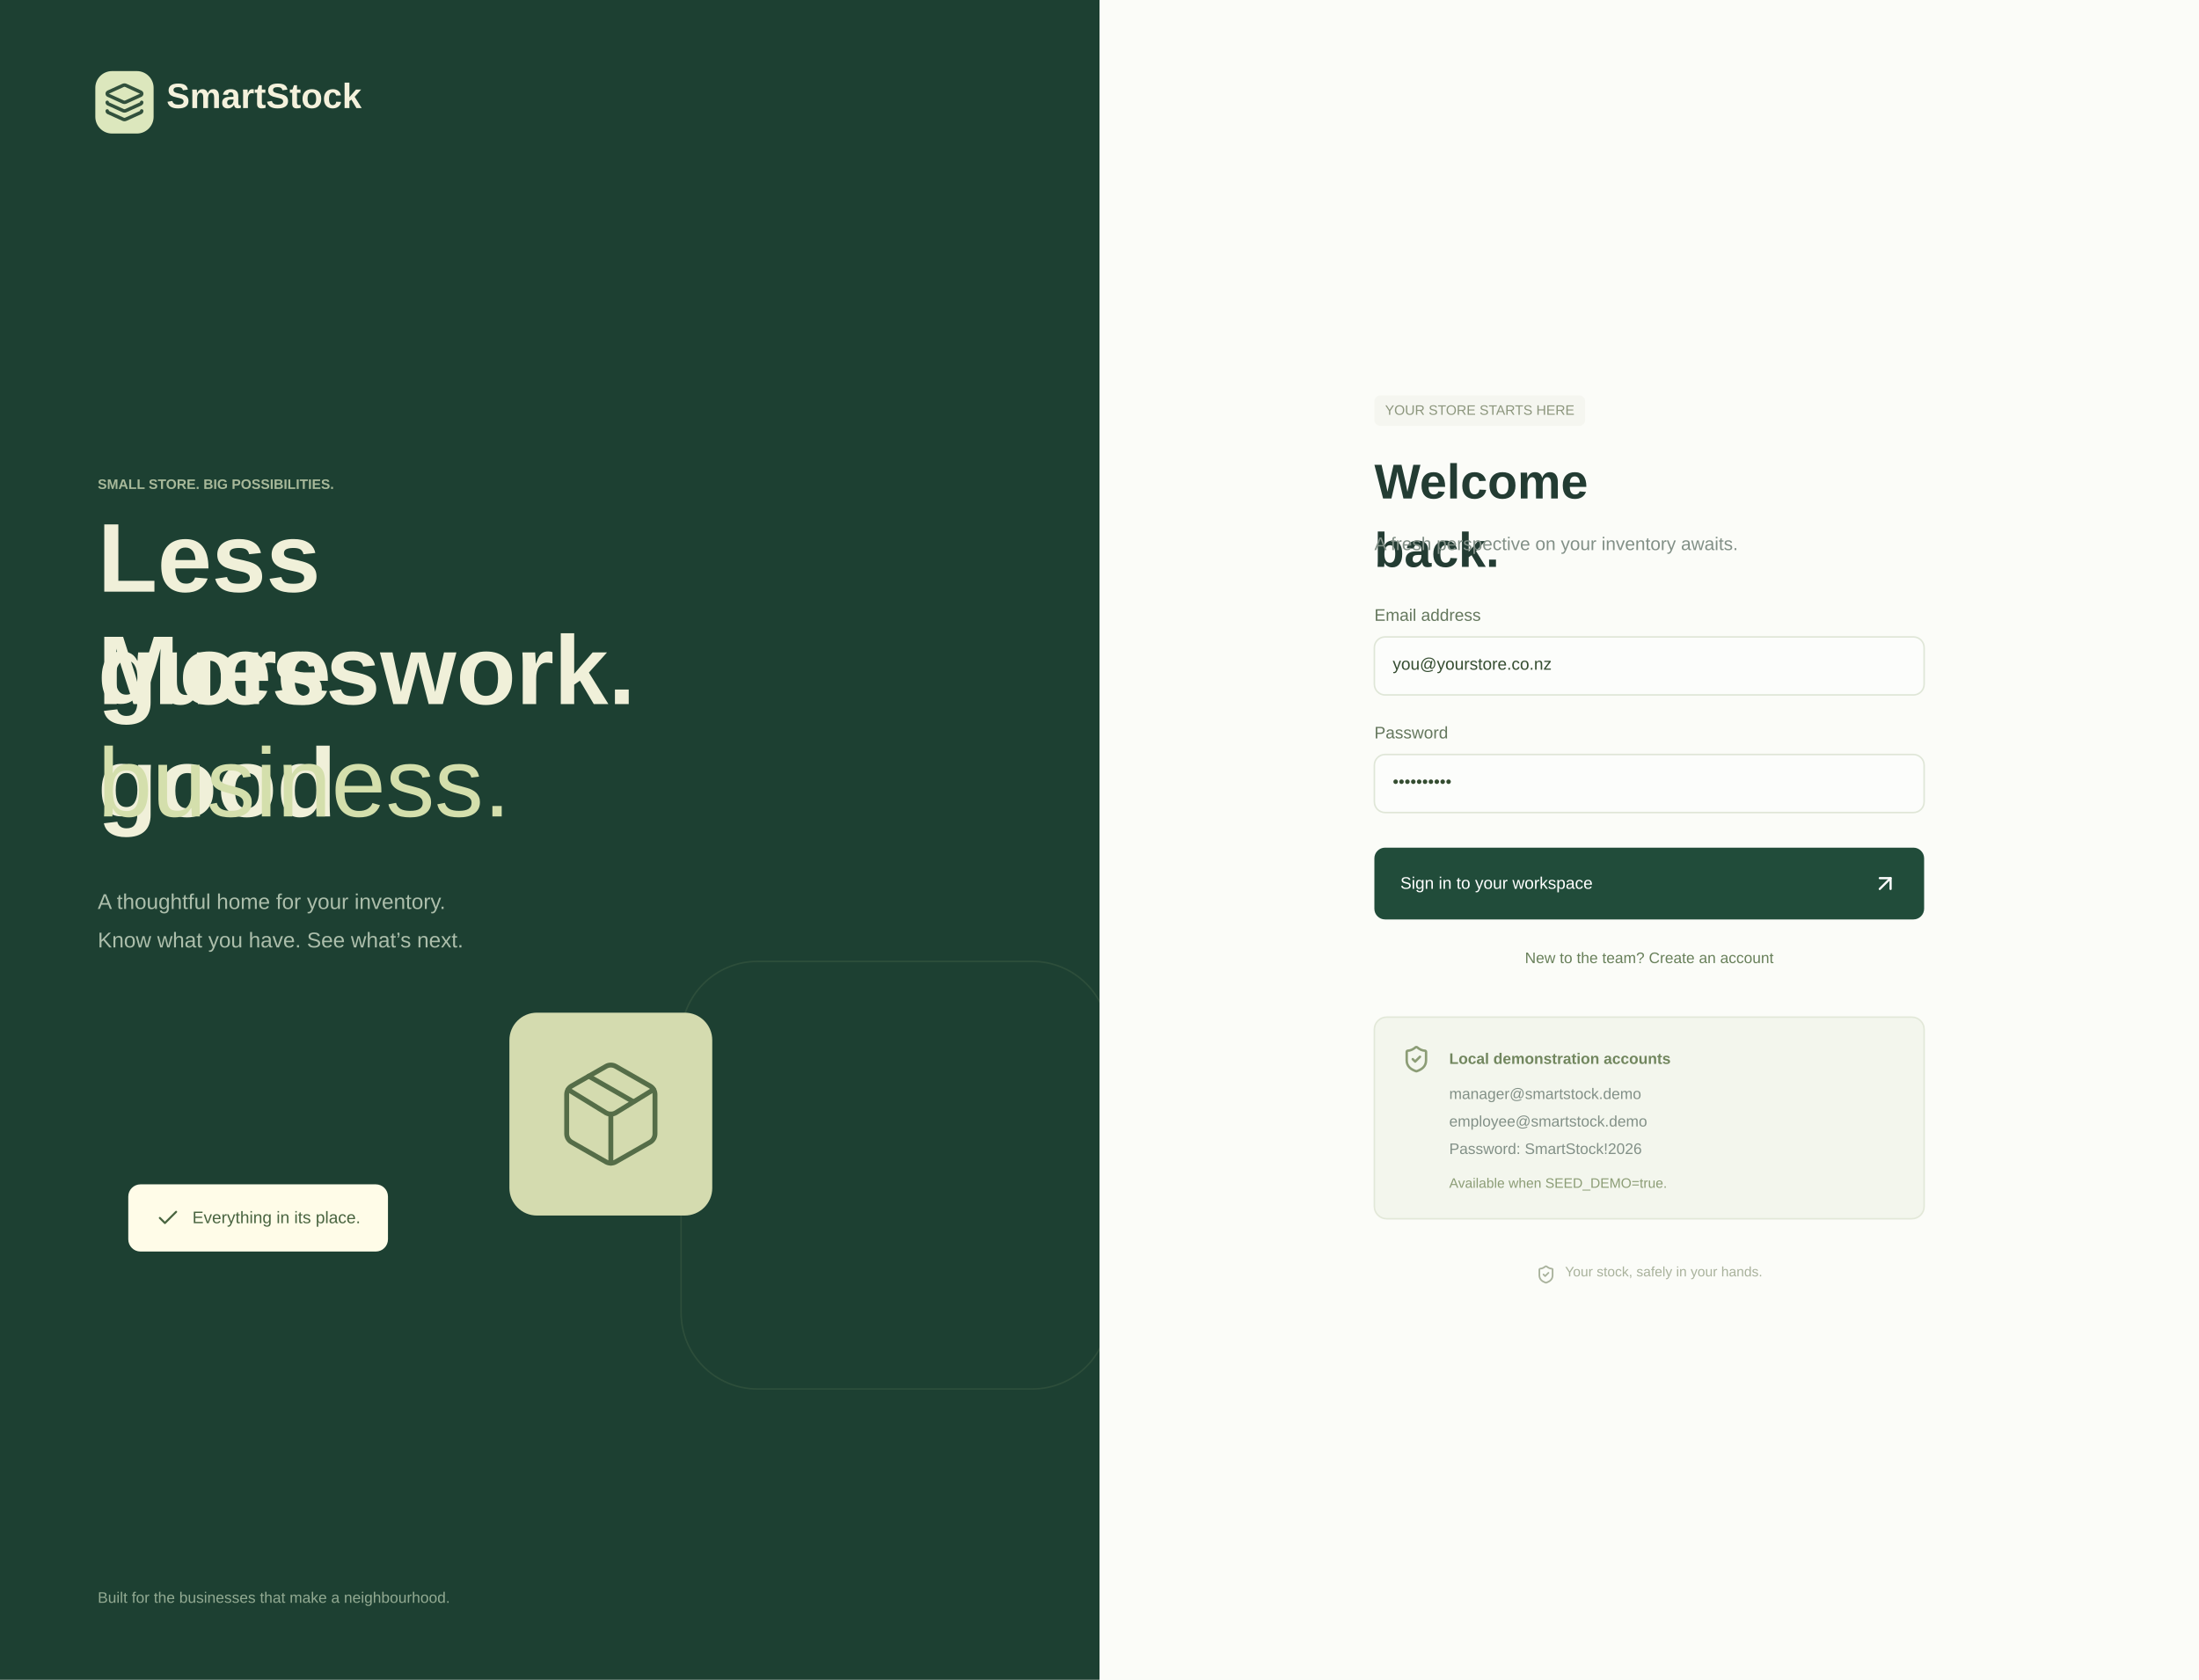
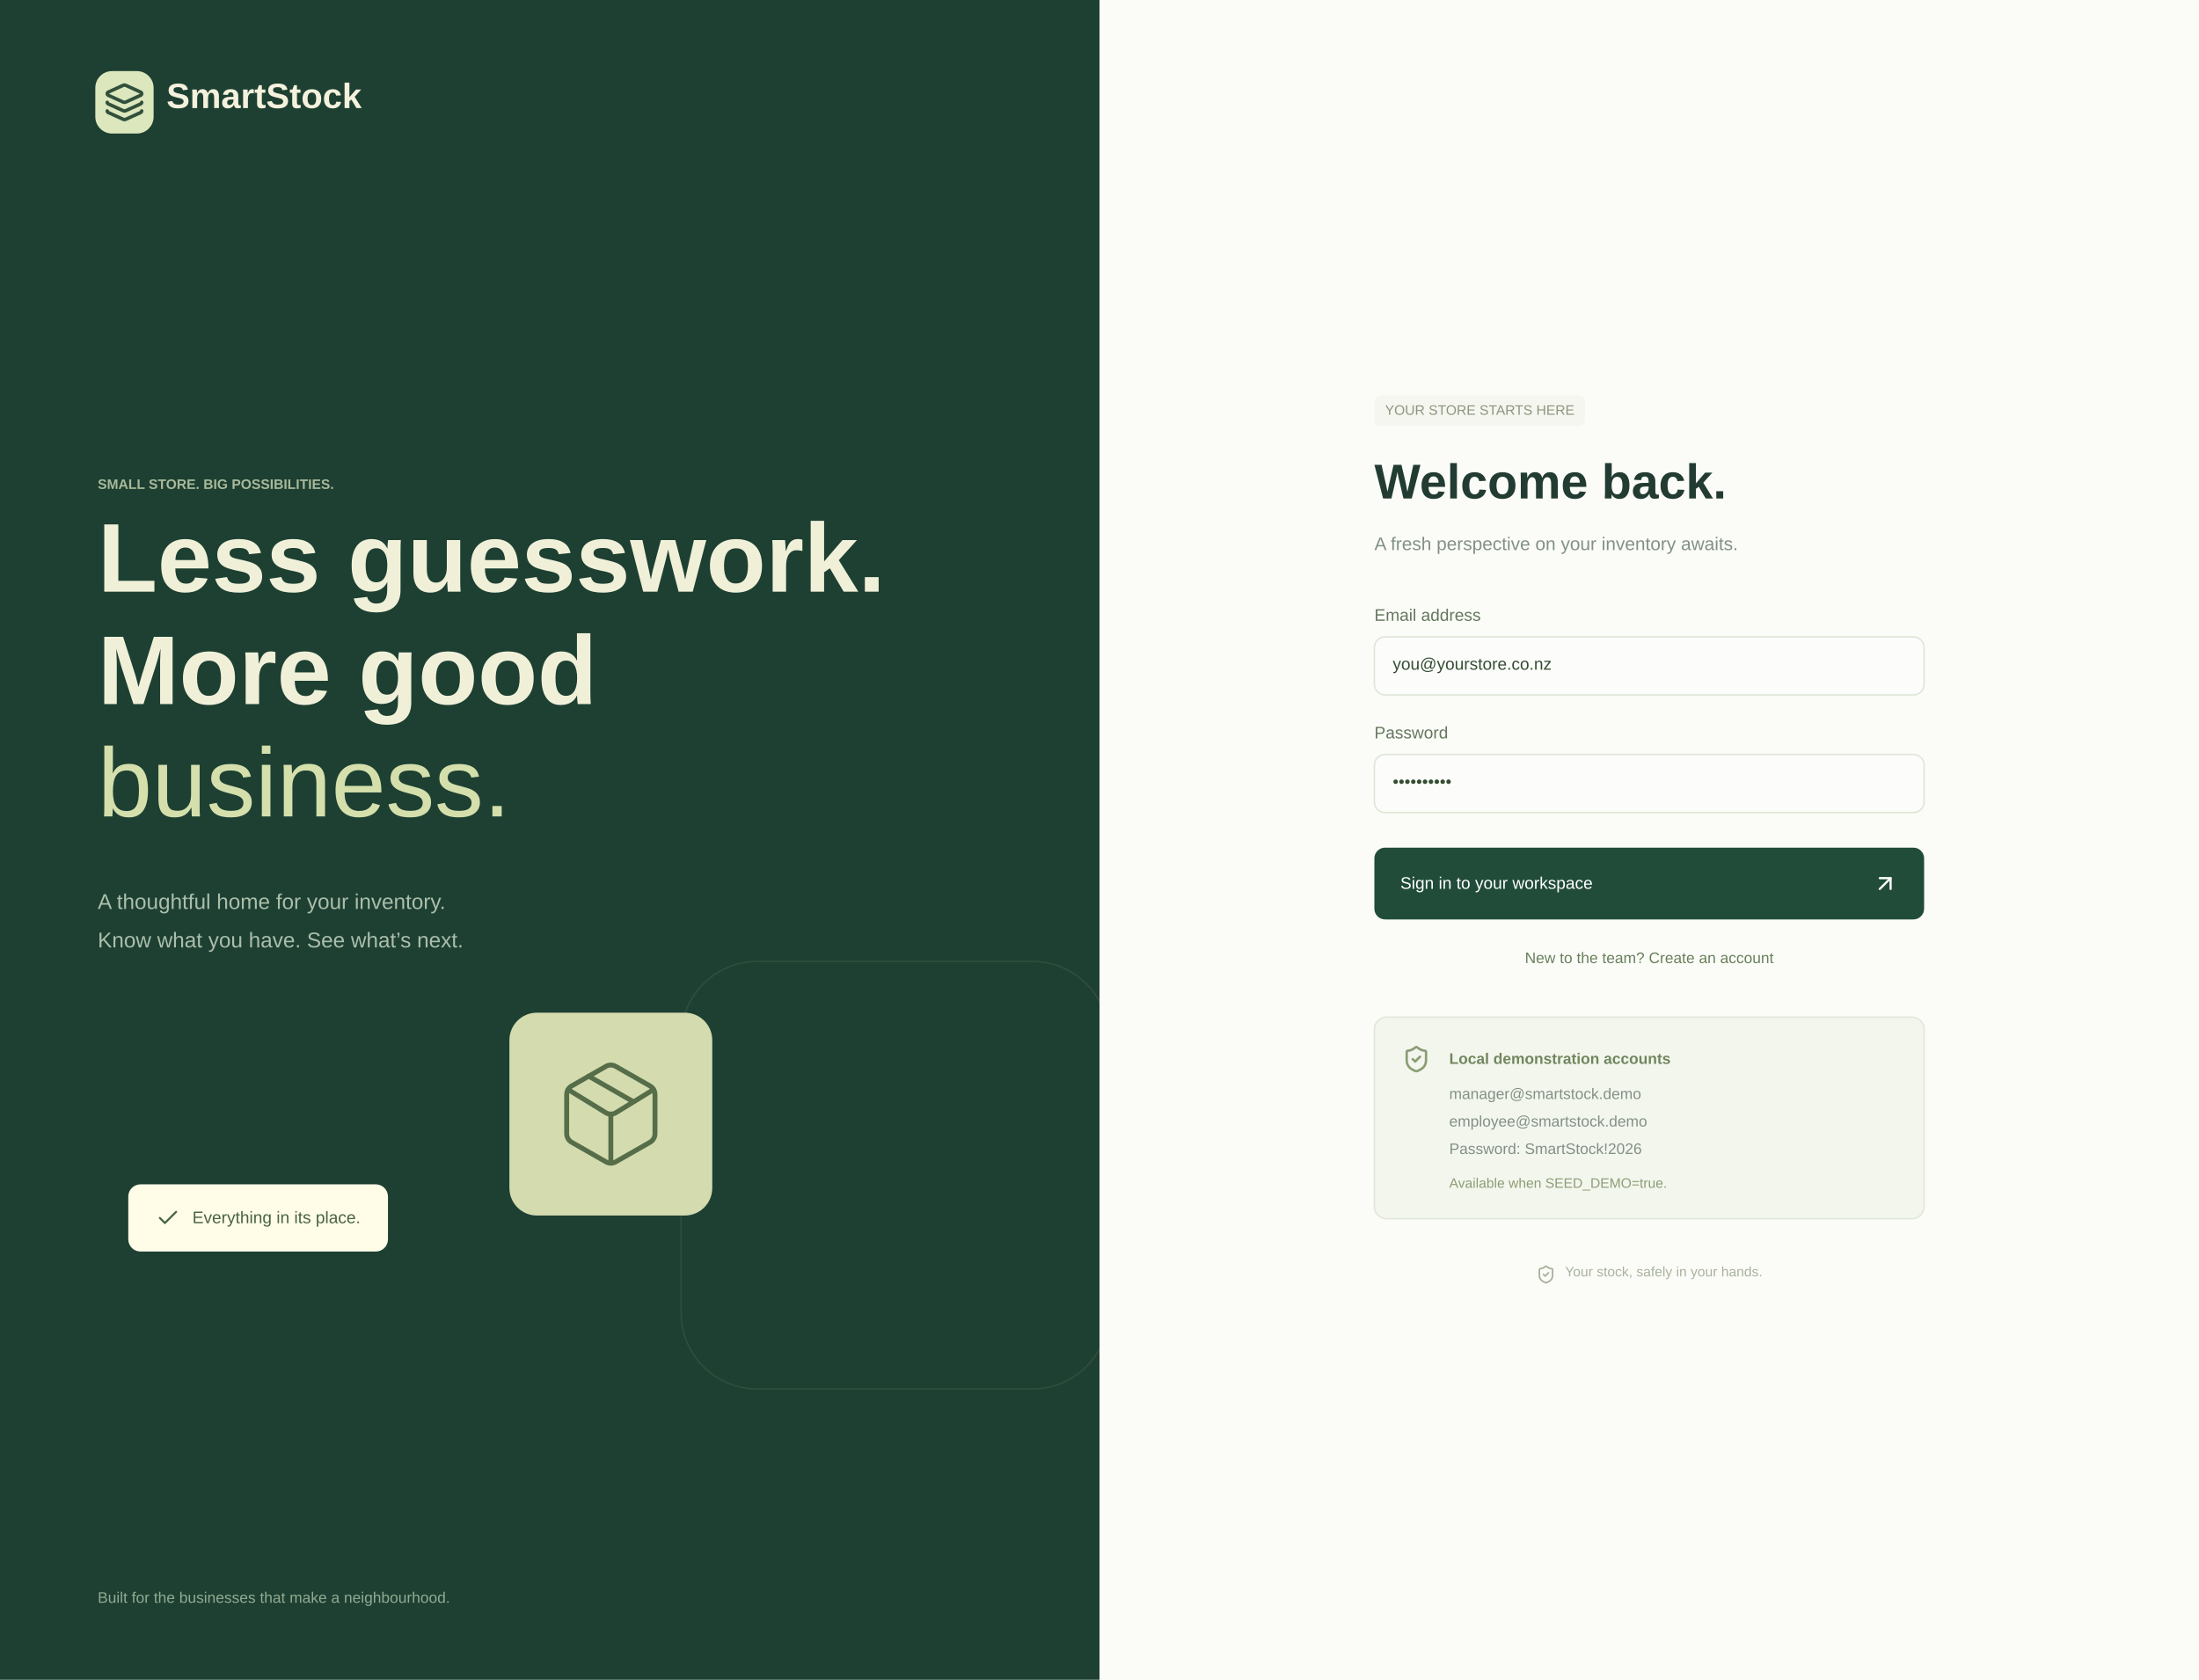
<svg xmlns="http://www.w3.org/2000/svg" width="1440" height="1100" viewBox="0 0 1440 1100">
  <defs>
    <clipPath id="screen">
      <rect width="1440" height="1100" />
    </clipPath>
  </defs>
  <g clip-path="url(#screen)">
    <rect width="1440" height="1100" fill="#f7f8f5" />
    <rect id="layer-0" data-name="login-story" x="0" y="0" width="720" height="1100" rx="0" fill="rgb(29,64,50)" fill-opacity="1" stroke="none" stroke-opacity="1" stroke-width="0" />
    <rect id="layer-1" data-name="brand-icon" x="62.411" y="46.547" width="38.179" height="40.906" rx="11" fill="rgb(220,231,189)" fill-opacity="1" stroke="none" stroke-opacity="1" stroke-width="0" />
    <svg id="layer-2" data-name="lucide lucide-layers" x="67.958" y="53.458" width="27.084" height="27.084" viewBox="0 0 24 24" fill="none" stroke="rgb(49, 80, 60)" stroke-width="2" stroke-linecap="round" stroke-linejoin="round" class="lucide lucide-layers">
      <path d="M12.83 2.18a2 2 0 0 0-1.66 0L2.6 6.08a1 1 0 0 0 0 1.83l8.58 3.91a2 2 0 0 0 1.66 0l8.58-3.9a1 1 0 0 0 0-1.83z" />
      <path d="M2 12a1 1 0 0 0 .58.91l8.6 3.91a2 2 0 0 0 1.65 0l8.58-3.9A1 1 0 0 0 22 12" />
      <path d="M2 17a1 1 0 0 0 .58.91l8.6 3.91a2 2 0 0 0 1.65 0l8.58-3.9A1 1 0 0 0 22 17" />
    </svg>
    <text id="layer-3" data-name="SmartStock" x="109" y="70.78" fill="rgb(244,241,220)" font-family="Arial, sans-serif" font-size="23" font-weight="800">
      <tspan x="109" dy="0">SmartStock</tspan>
    </text>
    <text id="layer-4" data-name="SMALL STORE. BIG POSSIBILITIES." x="64" y="320.162" fill="rgb(168,185,154)" font-family="Arial, sans-serif" font-size="9" font-weight="600">
      <tspan x="64" dy="0">SMALL STORE. BIG POSSIBILITIES.</tspan>
    </text>
    <text id="layer-5" data-name="Less guesswork." x="64" y="387.462" fill="rgb(240,240,217)" font-family="Arial, sans-serif" font-size="64" font-weight="700">
-       <tspan x="64" dy="0">Less</tspan>
-       <tspan x="64" dy="73.6">guesswork.</tspan>
+       <tspan x="64" dy="0">Less guesswork.</tspan>
    </text>
    <text id="layer-6" data-name="More good" x="64" y="461.056" fill="rgb(240,240,217)" font-family="Arial, sans-serif" font-size="64" font-weight="700">
-       <tspan x="64" dy="0">More</tspan>
-       <tspan x="64" dy="73.6">good</tspan>
+       <tspan x="64" dy="0">More good</tspan>
    </text>
    <text id="layer-7" data-name="business." x="64" y="534.649" fill="rgb(212,223,172)" font-family="Arial, sans-serif" font-size="64" font-weight="400">
      <tspan x="64" dy="0">business.</tspan>
    </text>
    <text id="layer-8" data-name="A thoughtful home for your inventory." x="64" y="595.243" fill="rgb(172,190,171)" font-family="Arial, sans-serif" font-size="14" font-weight="400">
      <tspan x="64" dy="0">A thoughtful home for your inventory.</tspan>
    </text>
    <text id="layer-9" data-name="Know what you have. See what’s next." x="64" y="620.431" fill="rgb(172,190,171)" font-family="Arial, sans-serif" font-size="14" font-weight="400">
      <tspan x="64" dy="0">Know what you have. See what’s next.</tspan>
    </text>
    <rect id="layer-10" data-name="art-orbit" x="446" y="629.578" width="280" height="280" rx="50" fill="none" fill-opacity="1" stroke="rgb(124,149,100)" stroke-opacity="0.17" stroke-width="1" />
    <rect id="layer-11" data-name="art-box" x="333.581" y="663.159" width="132.839" height="132.839" rx="18" fill="rgb(212,219,175)" fill-opacity="1" stroke="none" stroke-opacity="1" stroke-width="0" />
    <svg id="layer-12" data-name="lucide lucide-package" x="361.453" y="691.031" width="77.094" height="77.094" viewBox="0 0 24 24" fill="none" stroke="rgb(85, 109, 72)" stroke-width="1" stroke-linecap="round" stroke-linejoin="round" class="lucide lucide-package">
      <path d="M11 21.73a2 2 0 0 0 2 0l7-4A2 2 0 0 0 21 16V8a2 2 0 0 0-1-1.73l-7-4a2 2 0 0 0-2 0l-7 4A2 2 0 0 0 3 8v8a2 2 0 0 0 1 1.73z" />
      <path d="M12 22V12" />
      <path d="m3.3 7 7.703 4.734a2 2 0 0 0 1.994 0L20.7 7" />
      <path d="m7.5 4.27 9 5.15" />
    </svg>
    <rect id="layer-13" data-name="art-label" x="84" y="775.578" width="170.063" height="44" rx="8" fill="rgb(255,252,232)" fill-opacity="1" stroke="none" stroke-opacity="1" stroke-width="0" />
    <svg id="layer-14" data-name="lucide lucide-check" x="102" y="789.578" width="16" height="16" viewBox="0 0 24 24" fill="none" stroke="rgb(73, 100, 64)" stroke-width="2" stroke-linecap="round" stroke-linejoin="round" class="lucide lucide-check">
      <path d="M20 6 9 17l-5-5" />
    </svg>
    <text id="layer-15" data-name="Everything in its place." x="126" y="801.038" fill="rgb(73,100,64)" font-family="Arial, sans-serif" font-size="11" font-weight="400">
      <tspan x="126" dy="0">Everything in its place.</tspan>
    </text>
    <text id="layer-16" data-name="Built for the businesses that make a neighbourhood." x="64" y="1049.6" fill="rgb(146,170,146)" font-family="Arial, sans-serif" font-size="10" font-weight="400">
      <tspan x="64" dy="0">Built for the businesses that make a neighbourhood.</tspan>
    </text>
    <rect id="layer-17" data-name="login-form" x="720" y="0" width="720" height="1100" rx="0" fill="rgb(251,252,248)" fill-opacity="1" stroke="none" stroke-opacity="1" stroke-width="0" />
    <rect id="layer-18" data-name="category-tag" x="900" y="258.906" width="138.031" height="20" rx="4" fill="rgb(245,246,240)" fill-opacity="1" stroke="none" stroke-opacity="1" stroke-width="0" />
    <text id="layer-19" data-name="YOUR STORE STARTS HERE" x="907" y="271.646" fill="rgb(140,150,125)" font-family="Arial, sans-serif" font-size="9" font-weight="400">
      <tspan x="907" dy="0">YOUR STORE STARTS HERE</tspan>
    </text>
    <text id="layer-20" data-name="Welcome back." x="900" y="326.426" fill="rgb(35,60,51)" font-family="Arial, sans-serif" font-size="32" font-weight="700">
-       <tspan x="900" dy="0">Welcome</tspan>
-       <tspan x="900" dy="44.8">back.</tspan>
+       <tspan x="900" dy="0">Welcome back.</tspan>
    </text>
    <text id="layer-21" data-name="A fresh perspective on your inventory awaits." x="900" y="360.226" fill="rgb(130,144,135)" font-family="Arial, sans-serif" font-size="12" font-weight="400">
      <tspan x="900" dy="0">A fresh perspective on your inventory awaits.</tspan>
    </text>
    <text id="layer-22" data-name="Email address" x="900" y="406.554" fill="rgb(100,119,93)" font-family="Arial, sans-serif" font-size="11" font-weight="400">
      <tspan x="900" dy="0">Email address</tspan>
    </text>
    <rect id="layer-23" data-name="rect" x="900" y="417.094" width="360" height="38" rx="7" fill="rgb(252,253,251)" fill-opacity="1" stroke="rgb(223,230,215)" stroke-opacity="1" stroke-width="1" />
    <text id="layer-24" data-name="you@yourstore.co.nz" x="912" y="438.554" fill="rgb(53,77,49)" font-family="Arial, sans-serif" font-size="11" font-weight="400">
      <tspan x="912" dy="0">you@yourstore.co.nz</tspan>
    </text>
    <text id="layer-25" data-name="Password" x="900" y="483.554" fill="rgb(100,119,93)" font-family="Arial, sans-serif" font-size="11" font-weight="400">
      <tspan x="900" dy="0">Password</tspan>
    </text>
    <rect id="layer-26" data-name="rect" x="900" y="494.094" width="360" height="38" rx="7" fill="rgb(252,253,251)" fill-opacity="1" stroke="rgb(223,230,215)" stroke-opacity="1" stroke-width="1" />
    <text id="layer-27" data-name="••••••••••" x="912" y="515.554" fill="rgb(53,77,49)" font-family="Arial, sans-serif" font-size="11" font-weight="400">
      <tspan x="912" dy="0">••••••••••</tspan>
    </text>
    <rect id="layer-28" data-name="button primary" x="900" y="555.094" width="360" height="47" rx="7" fill="rgb(33,76,58)" fill-opacity="1" stroke="rgb(0,0,0)" stroke-opacity="0" stroke-width="1" />
    <text id="layer-29" data-name="Sign in to your workspace" x="917" y="582.054" fill="rgb(255,255,255)" font-family="Arial, sans-serif" font-size="11" font-weight="500">
      <tspan x="917" dy="0">Sign in to your workspace</tspan>
    </text>
    <svg id="layer-30" data-name="lucide lucide-arrow-up-right" x="1226" y="570.094" width="17" height="17" viewBox="0 0 24 24" fill="none" stroke="rgb(255, 255, 255)" stroke-width="2" stroke-linecap="round" stroke-linejoin="round" class="lucide lucide-arrow-up-right">
      <path d="M7 7h10v10" />
      <path d="M7 17 17 7" />
    </svg>
    <text id="layer-31" data-name="New to the team? Create an account" x="998.563" y="630.694" fill="rgb(104,128,90)" font-family="Arial, sans-serif" font-size="10" font-weight="400">
      <tspan x="998.563" dy="0">New to the team? Create an account</tspan>
    </text>
    <rect id="layer-32" data-name="demo-note" x="900" y="666.094" width="360" height="132" rx="8" fill="rgb(243,246,237)" fill-opacity="1" stroke="rgb(226,232,216)" stroke-opacity="1" stroke-width="1" />
    <svg id="layer-33" data-name="lucide lucide-shield-check" x="918" y="684.094" width="19" height="19" viewBox="0 0 24 24" fill="none" stroke="rgb(140, 157, 118)" stroke-width="2" stroke-linecap="round" stroke-linejoin="round" class="lucide lucide-shield-check">
      <path d="M20 13c0 5-3.5 7.5-7.66 8.95a1 1 0 0 1-.67-.01C7.5 20.5 4 18 4 13V6a1 1 0 0 1 1-1c2 0 4.5-1.2 6.24-2.72a1.17 1.17 0 0 1 1.52 0C14.51 3.81 17 5 19 5a1 1 0 0 1 1 1z" />
      <path d="m9 12 2 2 4-4" />
    </svg>
    <text id="layer-34" data-name="Local demonstration accounts" x="949" y="696.694" fill="rgb(113,134,94)" font-family="Arial, sans-serif" font-size="10" font-weight="700">
      <tspan x="949" dy="0">Local demonstration accounts</tspan>
    </text>
    <text id="layer-35" data-name="manager@smartstock.demo" x="949" y="719.694" fill="rgb(130,144,135)" font-family="Arial, sans-serif" font-size="10" font-weight="400">
      <tspan x="949" dy="0">manager@smartstock.demo</tspan>
    </text>
    <text id="layer-36" data-name="employee@smartstock.demo" x="949" y="737.694" fill="rgb(130,144,135)" font-family="Arial, sans-serif" font-size="10" font-weight="400">
      <tspan x="949" dy="0">employee@smartstock.demo</tspan>
    </text>
    <text id="layer-37" data-name="Password: SmartStock!2026" x="949" y="755.694" fill="rgb(130,144,135)" font-family="Arial, sans-serif" font-size="10" font-weight="400">
      <tspan x="949" dy="0">Password: SmartStock!2026</tspan>
    </text>
    <text id="layer-38" data-name="Available when SEED_DEMO=true." x="949" y="777.834" fill="rgb(140,157,118)" font-family="Arial, sans-serif" font-size="9" font-weight="400">
      <tspan x="949" dy="0">Available when SEED_DEMO=true.</tspan>
    </text>
    <svg id="layer-39" data-name="lucide lucide-shield-check" x="1005.875" y="828.094" width="13" height="13" viewBox="0 0 24 24" fill="none" stroke="rgb(169, 178, 156)" stroke-width="2" stroke-linecap="round" stroke-linejoin="round" class="lucide lucide-shield-check">
      <path d="M20 13c0 5-3.5 7.5-7.66 8.95a1 1 0 0 1-.67-.01C7.5 20.5 4 18 4 13V6a1 1 0 0 1 1-1c2 0 4.5-1.2 6.24-2.72a1.17 1.17 0 0 1 1.52 0C14.51 3.81 17 5 19 5a1 1 0 0 1 1 1z" />
      <path d="m9 12 2 2 4-4" />
    </svg>
    <text id="layer-40" data-name="Your stock, safely in your hands." x="1024.875" y="835.834" fill="rgb(169,178,156)" font-family="Arial, sans-serif" font-size="9" font-weight="400">
      <tspan x="1024.875" dy="0">Your stock, safely in your hands.</tspan>
    </text>
  </g>
</svg>
